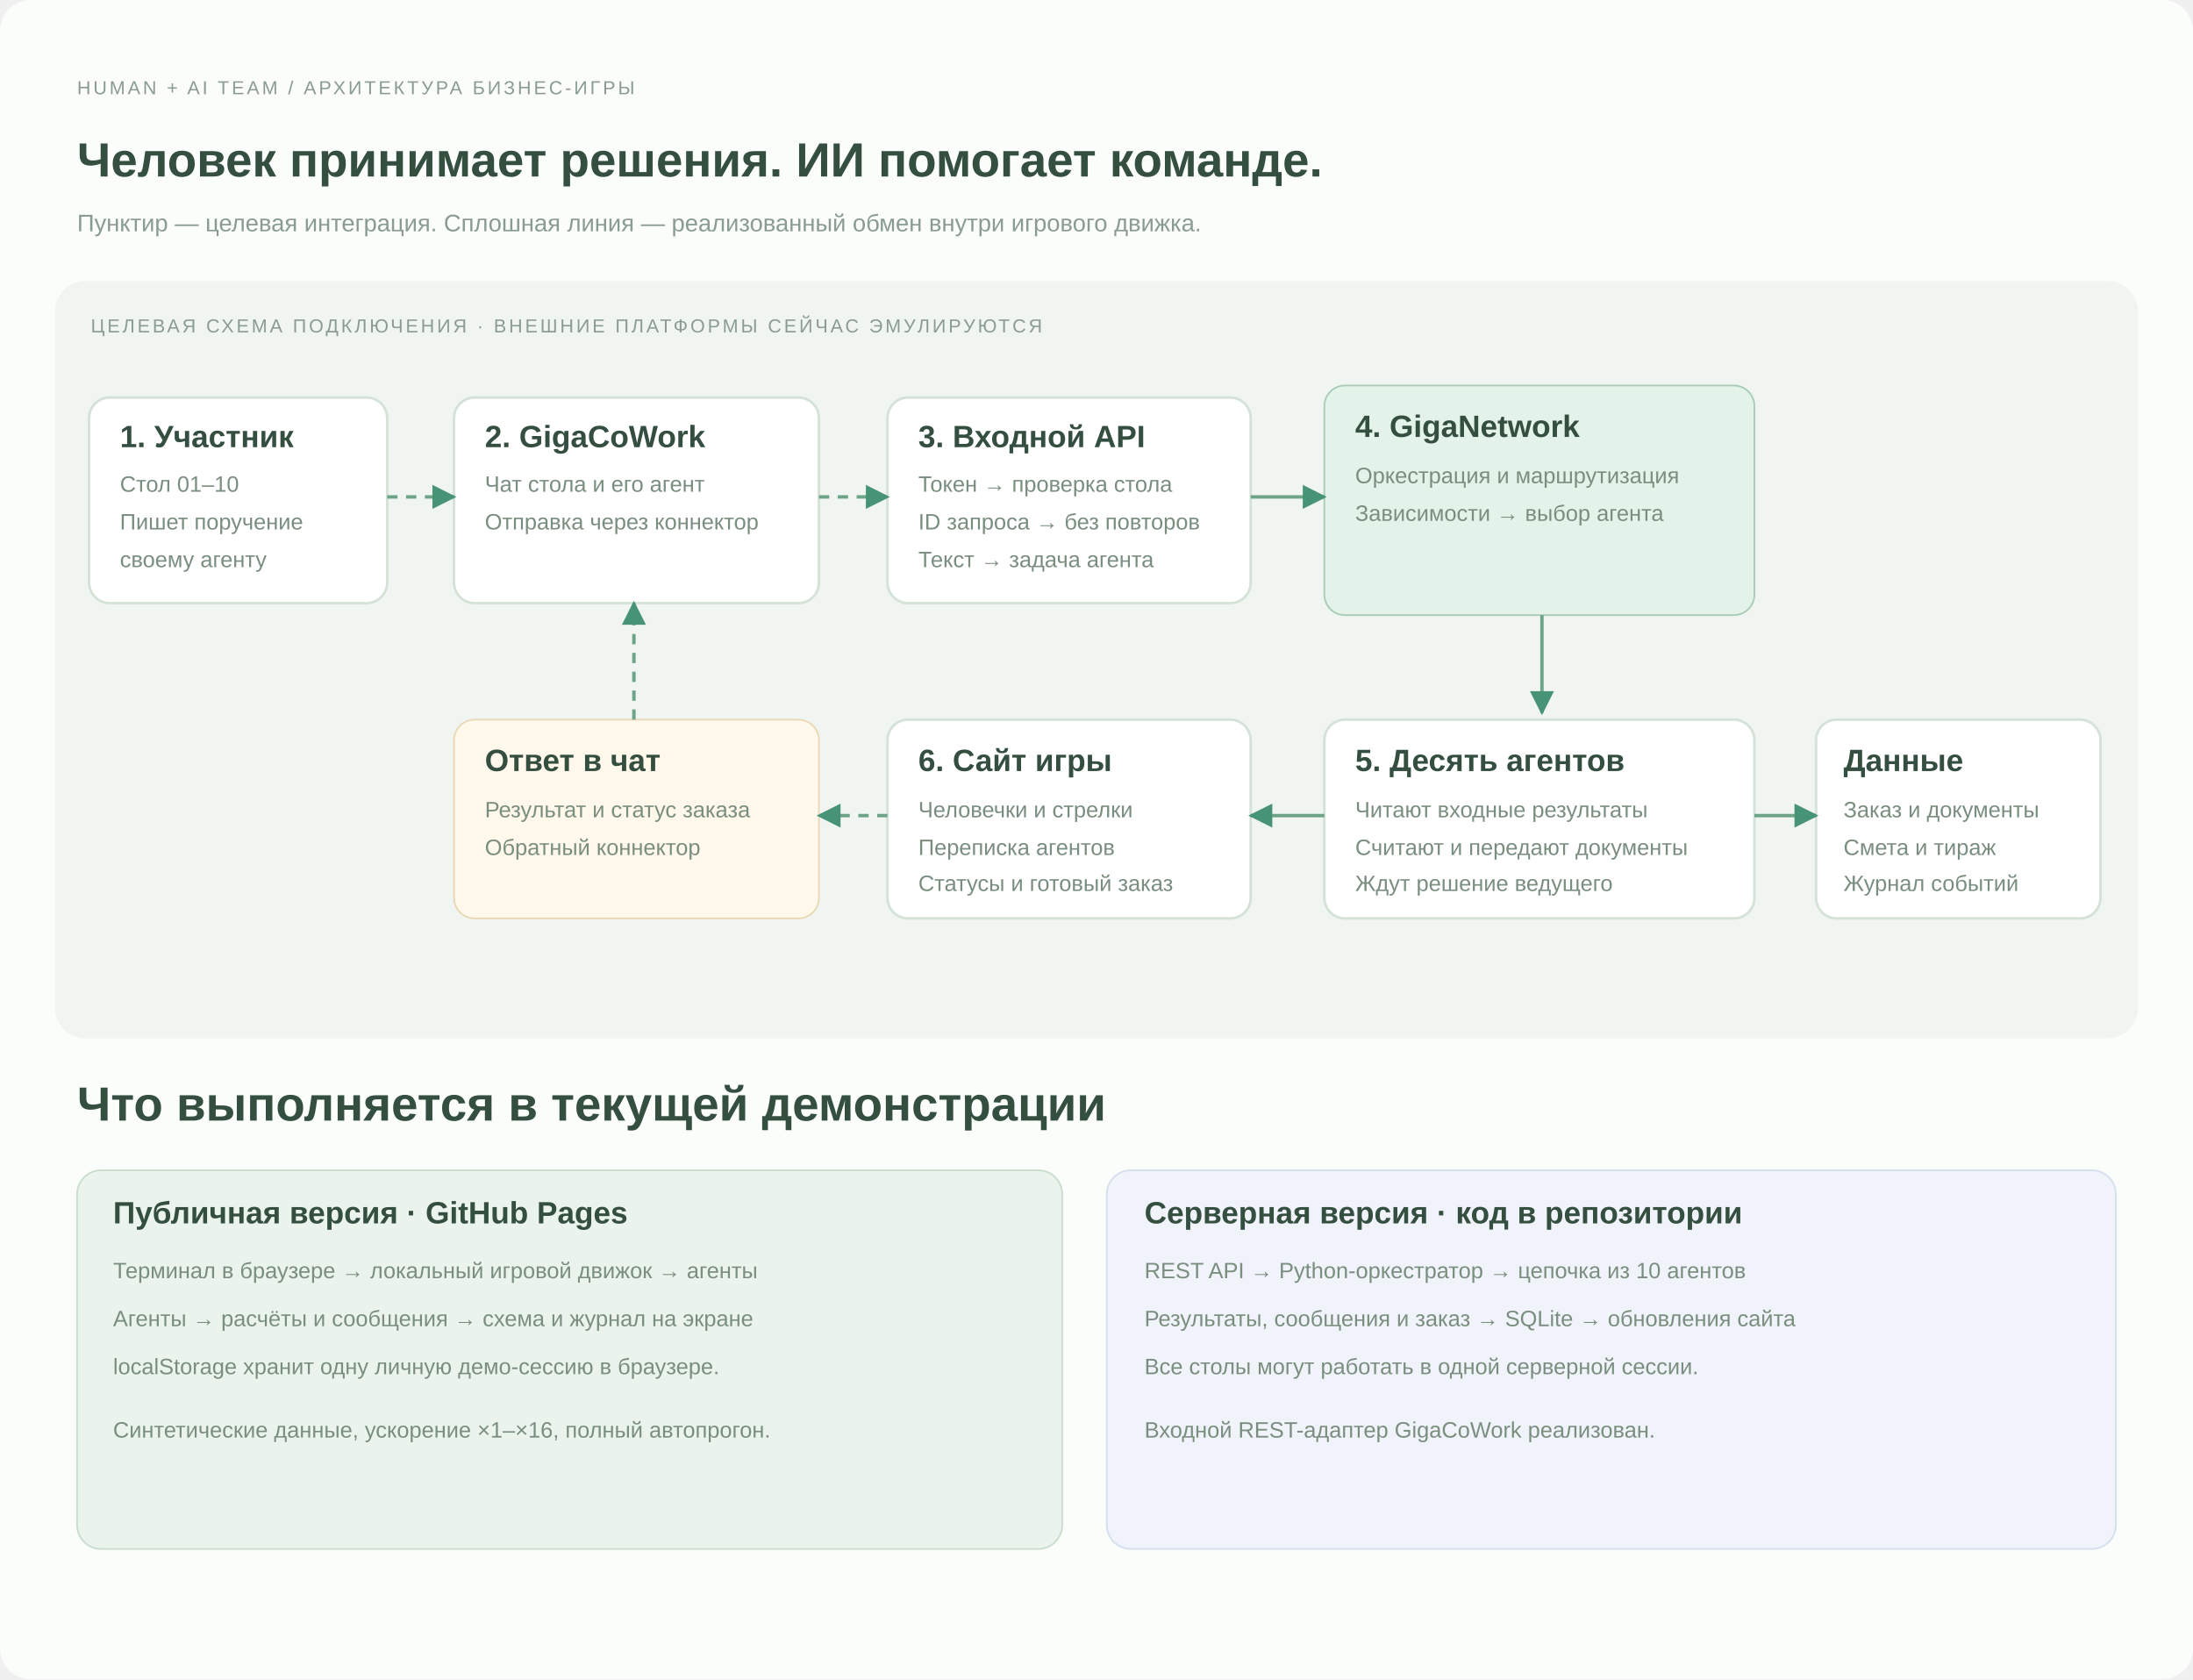
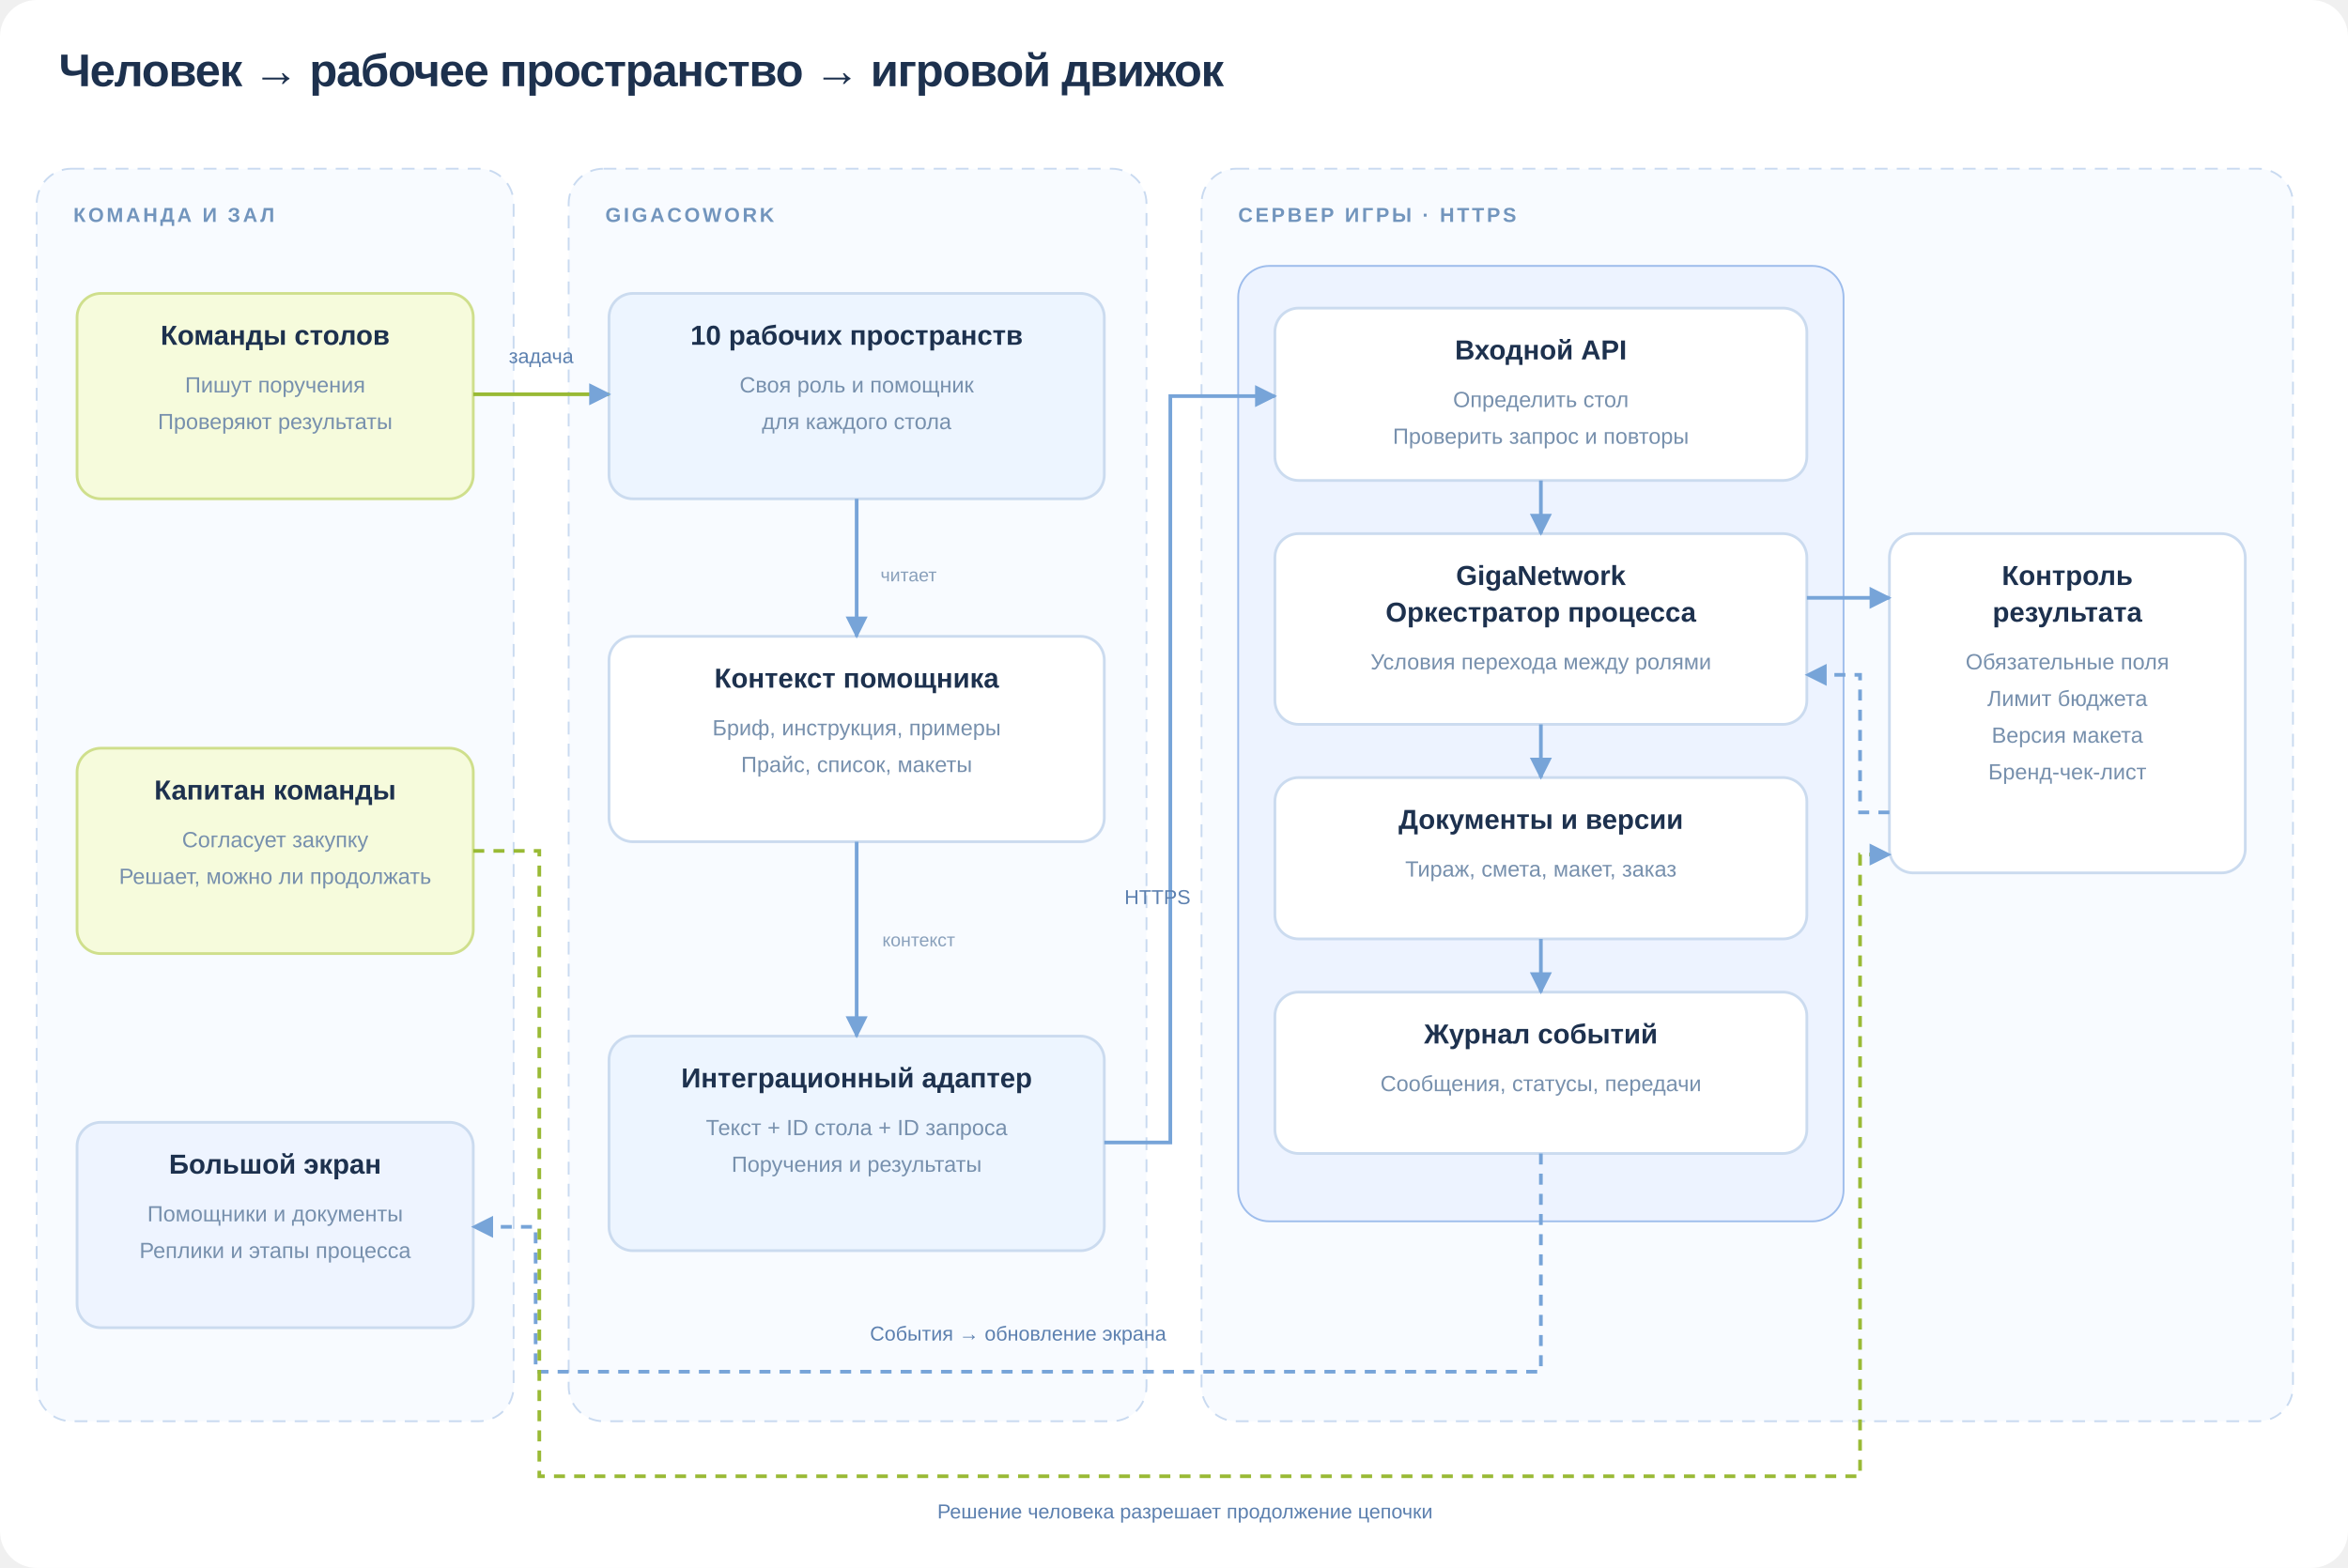
- <svg xmlns="http://www.w3.org/2000/svg" width="1280" height="980" viewBox="0 0 1280 980" role="img" aria-labelledby="title desc">
+ <svg xmlns="http://www.w3.org/2000/svg" width="1280" height="855" viewBox="0 0 1280 855" role="img" aria-labelledby="title">
  <defs>
-     <marker id="arrow" viewBox="0 0 10 10" refX="9" refY="5" markerWidth="7" markerHeight="7" orient="auto-start-reverse">
-       <path d="M0 0L10 5L0 10z" fill="#479375" />
+     <marker id="arrow" viewBox="0 0 10 10" refX="9" refY="5" markerWidth="6" markerHeight="6" orient="auto-start-reverse">
+       <path d="M0 0L10 5L0 10z" fill="#77a4d8" />
    </marker>
-     <style>text{font-family:Arial,sans-serif;fill:#344e40}.heading{font-size:28px;font-weight:bold}.sub{font-size:14px;fill:#8a9c90}.label{font-size:11px;letter-spacing:1.5px;fill:#8a9c90}.name{font-size:18px;font-weight:bold}.body{font-size:13px;fill:#7a8e7f}.tag{font-size:10px;fill:#aa8551}.edge{fill:none;stroke:#6da488;stroke-width:2;marker-end:url(#arrow)}.planned{stroke-dasharray:6 5}.box{fill:#fff;stroke:#d4e2d7;stroke-width:1.5}.note{font-size:12px;fill:#a0804f}</style>
+     <style>text{font-family:Arial,Helvetica,sans-serif;fill:#1d314e}.title{font-size:25px;font-weight:700;letter-spacing:-.6px}.zone{font-size:11px;font-weight:700;letter-spacing:1.4px;fill:#7295bd}.name{font-size:15px;font-weight:700}.body{font-size:12px;fill:#7790ad}.small{font-size:10px;fill:#89a0bb}.label{font-size:11px;fill:#5c80af}.line{fill:none;stroke:#77a4d8;stroke-width:2;marker-end:url(#arrow)}.dash{stroke-dasharray:6 5}.human{stroke:#99ba35}.emph{fill:#467ec7}.num{font-size:11px;fill:#93acd0}.box{fill:#fff;stroke:#cbdbef;stroke-width:1.5}</style>
  </defs>
-   <rect width="1280" height="980" rx="18" fill="#fbfdfb" />
-   <text x="45" y="55" class="label">HUMAN + AI TEAM / АРХИТЕКТУРА БИЗНЕС-ИГРЫ</text>
-   <text x="45" y="103" class="heading">Человек принимает решения. ИИ помогает команде.</text>
-   <text x="45" y="135" class="sub">Пунктир — целевая интеграция. Сплошная линия — реализованный обмен внутри игрового движка.</text>
-   <rect x="32" y="164" width="1216" height="442" rx="18" fill="#f0f5f1" />
-   <text x="53" y="194" class="label">ЦЕЛЕВАЯ СХЕМА ПОДКЛЮЧЕНИЯ · ВНЕШНИЕ ПЛАТФОРМЫ СЕЙЧАС ЭМУЛИРУЮТСЯ</text>
-   <rect class="box" x="52" y="232" width="174" height="120" rx="12" />
-   <text x="70" y="261" class="name">1. Участник</text>
-   <text x="70" y="287" class="body">Стол 01–10</text>
-   <text x="70" y="309" class="body">Пишет поручение</text>
-   <text x="70" y="331" class="body">своему агенту</text>
-   <rect class="box" x="265" y="232" width="213" height="120" rx="12" />
-   <text x="283" y="261" class="name">2. GigaCoWork</text>
-   <text x="283" y="287" class="body">Чат стола и его агент</text>
-   <text x="283" y="309" class="body">Отправка через коннектор</text>
-   <rect class="box" x="518" y="232" width="212" height="120" rx="12" />
-   <text x="536" y="261" class="name">3. Входной API</text>
-   <text x="536" y="287" class="body">Токен → проверка стола</text>
-   <text x="536" y="309" class="body">ID запроса → без повторов</text>
-   <text x="536" y="331" class="body">Текст → задача агента</text>
-   <rect x="773" y="225" width="251" height="134" rx="12" fill="#e4f3e9" stroke="#aacdb7" />
-   <text x="791" y="255" class="name">4. GigaNetwork</text>
-   <text x="791" y="282" class="body">Оркестрация и маршрутизация</text>
-   <text x="791" y="304" class="body">Зависимости → выбор агента</text>
-   <path class="edge planned" d="M226 290H265" />
-   <path class="edge planned" d="M478 290H518" />
-   <path class="edge" d="M730 290H773" />
-   <path class="edge" d="M900 359V416" />
-   <rect class="box" x="773" y="420" width="251" height="116" rx="12" />
-   <text x="791" y="450" class="name">5. Десять агентов</text>
-   <text x="791" y="477" class="body">Читают входные результаты</text>
-   <text x="791" y="499" class="body">Считают и передают документы</text>
-   <text x="791" y="520" class="body">Ждут решение ведущего</text>
-   <rect class="box" x="1060" y="420" width="166" height="116" rx="12" />
-   <text x="1076" y="450" class="name">Данные</text>
-   <text x="1076" y="477" class="body">Заказ и документы</text>
-   <text x="1076" y="499" class="body">Смета и тираж</text>
-   <text x="1076" y="520" class="body">Журнал событий</text>
-   <path class="edge" d="M1024 476H1060" />
-   <rect class="box" x="518" y="420" width="212" height="116" rx="12" />
-   <text x="536" y="450" class="name">6. Сайт игры</text>
-   <text x="536" y="477" class="body">Человечки и стрелки</text>
-   <text x="536" y="499" class="body">Переписка агентов</text>
-   <text x="536" y="520" class="body">Статусы и готовый заказ</text>
-   <path class="edge" d="M773 476H730" />
-   <rect x="265" y="420" width="213" height="116" rx="12" fill="#fff8eb" stroke="#ead8b6" />
-   <text x="283" y="450" class="name">Ответ в чат</text>
-   <text x="283" y="477" class="body">Результат и статус заказа</text>
-   <text x="283" y="499" class="body">Обратный коннектор</text>
-   <path class="edge planned" d="M518 476H478" />
-   <path class="edge planned" d="M370 420V352" />
-   <text x="45" y="654" class="heading">Что выполняется в текущей демонстрации</text>
-   <rect x="45" y="683" width="575" height="221" rx="14" fill="#eaf4ed" stroke="#c9dece" />
-   <text x="66" y="714" class="name">Публичная версия · GitHub Pages</text>
-   <text x="66" y="746" class="body">Терминал в браузере → локальный игровой движок → агенты</text>
-   <text x="66" y="774" class="body">Агенты → расчёты и сообщения → схема и журнал на экране</text>
-   <text x="66" y="802" class="body">localStorage хранит одну личную демо-сессию в браузере.</text>
-   <text x="66" y="839" class="body">Синтетические данные, ускорение ×1–×16, полный автопрогон.</text>
-   <rect x="646" y="683" width="589" height="221" rx="14" fill="#f0f3fa" stroke="#d6dfee" />
-   <text x="668" y="714" class="name">Серверная версия · код в репозитории</text>
-   <text x="668" y="746" class="body">REST API → Python-оркестратор → цепочка из 10 агентов</text>
-   <text x="668" y="774" class="body">Результаты, сообщения и заказ → SQLite → обновления сайта</text>
-   <text x="668" y="802" class="body">Все столы могут работать в одной серверной сессии.</text>
-   <text x="668" y="839" class="body">Входной REST-адаптер GigaCoWork реализован.</text>
+   <rect width="1280" height="855" rx="20" fill="#fff" />
+   <text x="32" y="47" class="title" text-anchor="start">Человек → рабочее пространство → игровой движок</text>
+   <rect x="20" y="92" width="260" height="683" rx="19" fill="#f8fbff" stroke="#c9daf0" stroke-dasharray="7 5" />
+   <text x="40" y="121" class="zone" text-anchor="start">КОМАНДА И ЗАЛ</text>
+   <rect x="310" y="92" width="315" height="683" rx="19" fill="#f8fbff" stroke="#c9daf0" stroke-dasharray="7 5" />
+   <text x="330" y="121" class="zone" text-anchor="start">GIGACOWORK</text>
+   <rect x="655" y="92" width="595" height="683" rx="19" fill="#f8fbff" stroke="#c9daf0" stroke-dasharray="7 5" />
+   <text x="675" y="121" class="zone" text-anchor="start">СЕРВЕР ИГРЫ · HTTPS</text>
+   <rect x="42" y="160" width="216" height="112" rx="13" fill="#f6fbdc" stroke="#cfdf8c" stroke-width="1.5" />
+   <text x="150.0" y="188" class="name" text-anchor="middle">Команды столов</text>
+   <text x="150.0" y="214" class="body" text-anchor="middle">Пишут поручения</text>
+   <text x="150.0" y="234" class="body" text-anchor="middle">Проверяют результаты</text>
+   <rect x="42" y="408" width="216" height="112" rx="13" fill="#f6fbdc" stroke="#cfdf8c" stroke-width="1.5" />
+   <text x="150.0" y="436" class="name" text-anchor="middle">Капитан команды</text>
+   <text x="150.0" y="462" class="body" text-anchor="middle">Согласует закупку</text>
+   <text x="150.0" y="482" class="body" text-anchor="middle">Решает, можно ли продолжать</text>
+   <rect x="42" y="612" width="216" height="112" rx="13" fill="#eef4ff" stroke="#cbdbef" stroke-width="1.5" />
+   <text x="150.0" y="640" class="name" text-anchor="middle">Большой экран</text>
+   <text x="150.0" y="666" class="body" text-anchor="middle">Помощники и документы</text>
+   <text x="150.0" y="686" class="body" text-anchor="middle">Реплики и этапы процесса</text>
+   <rect x="332" y="160" width="270" height="112" rx="13" fill="#edf5ff" stroke="#cbdbef" stroke-width="1.5" />
+   <text x="467.0" y="188" class="name" text-anchor="middle">10 рабочих пространств</text>
+   <text x="467.0" y="214" class="body" text-anchor="middle">Своя роль и помощник</text>
+   <text x="467.0" y="234" class="body" text-anchor="middle">для каждого стола</text>
+   <rect x="332" y="347" width="270" height="112" rx="13" fill="#fff" stroke="#cbdbef" stroke-width="1.5" />
+   <text x="467.0" y="375" class="name" text-anchor="middle">Контекст помощника</text>
+   <text x="467.0" y="401" class="body" text-anchor="middle">Бриф, инструкция, примеры</text>
+   <text x="467.0" y="421" class="body" text-anchor="middle">Прайс, список, макеты</text>
+   <rect x="332" y="565" width="270" height="117" rx="13" fill="#edf5ff" stroke="#cbdbef" stroke-width="1.5" />
+   <text x="467.0" y="593" class="name" text-anchor="middle">Интеграционный адаптер</text>
+   <text x="467.0" y="619" class="body" text-anchor="middle">Текст + ID стола + ID запроса</text>
+   <text x="467.0" y="639" class="body" text-anchor="middle">Поручения и результаты</text>
+   <rect x="675" y="145" width="330" height="521" rx="17" fill="#edf3ff" stroke="#9ebdec" />
+   <rect x="695" y="168" width="290" height="94" rx="13" fill="#fff" stroke="#cbdbef" stroke-width="1.5" />
+   <text x="840.0" y="196" class="name" text-anchor="middle">Входной API</text>
+   <text x="840.0" y="222" class="body" text-anchor="middle">Определить стол</text>
+   <text x="840.0" y="242" class="body" text-anchor="middle">Проверить запрос и повторы</text>
+   <rect x="695" y="291" width="290" height="104" rx="13" fill="#fff" stroke="#cbdbef" stroke-width="1.5" />
+   <text x="840.0" y="319" class="name" text-anchor="middle">GigaNetwork</text>
+   <text x="840.0" y="339" class="name" text-anchor="middle">Оркестратор процесса</text>
+   <text x="840.0" y="365" class="body" text-anchor="middle">Условия перехода между ролями</text>
+   <rect x="695" y="424" width="290" height="88" rx="13" fill="#fff" stroke="#cbdbef" stroke-width="1.5" />
+   <text x="840.0" y="452" class="name" text-anchor="middle">Документы и версии</text>
+   <text x="840.0" y="478" class="body" text-anchor="middle">Тираж, смета, макет, заказ</text>
+   <rect x="695" y="541" width="290" height="88" rx="13" fill="#fff" stroke="#cbdbef" stroke-width="1.5" />
+   <text x="840.0" y="569" class="name" text-anchor="middle">Журнал событий</text>
+   <text x="840.0" y="595" class="body" text-anchor="middle">Сообщения, статусы, передачи</text>
+   <rect x="1030" y="291" width="194" height="185" rx="13" fill="#fff" stroke="#cbdbef" stroke-width="1.5" />
+   <text x="1127.0" y="319" class="name" text-anchor="middle">Контроль</text>
+   <text x="1127.0" y="339" class="name" text-anchor="middle">результата</text>
+   <text x="1127.0" y="365" class="body" text-anchor="middle">Обязательные поля</text>
+   <text x="1127.0" y="385" class="body" text-anchor="middle">Лимит бюджета</text>
+   <text x="1127.0" y="405" class="body" text-anchor="middle">Версия макета</text>
+   <text x="1127.0" y="425" class="body" text-anchor="middle">Бренд-чек-лист</text>
+   <path d="M258 215H332" class="line  human" />
+   <text x="295" y="198" class="label" text-anchor="middle">задача</text>
+   <path d="M467 272V347" class="line  " />
+   <text x="480" y="317" class="small" text-anchor="start">читает</text>
+   <path d="M467 459V565" class="line  " />
+   <text x="481" y="516" class="small" text-anchor="start">контекст</text>
+   <path d="M602 623H638V216H695" class="line  " />
+   <text x="631" y="493" class="label" text-anchor="middle">HTTPS</text>
+   <path d="M840 262V291" class="line  " />
+   <path d="M840 395V424" class="line  " />
+   <path d="M840 512V541" class="line  " />
+   <path d="M985 326H1030" class="line  " />
+   <path d="M1030 443H1014V368H985" class="line dash " />
+   <path d="M840 629V748H292V669H258" class="line dash " />
+   <text x="555" y="731" class="label" text-anchor="middle">События → обновление экрана</text>
+   <path d="M258 464H294V805H1014V466H1030" class="line dash human" />
+   <text x="646" y="828" class="label" text-anchor="middle">Решение человека разрешает продолжение цепочки</text>
</svg>
